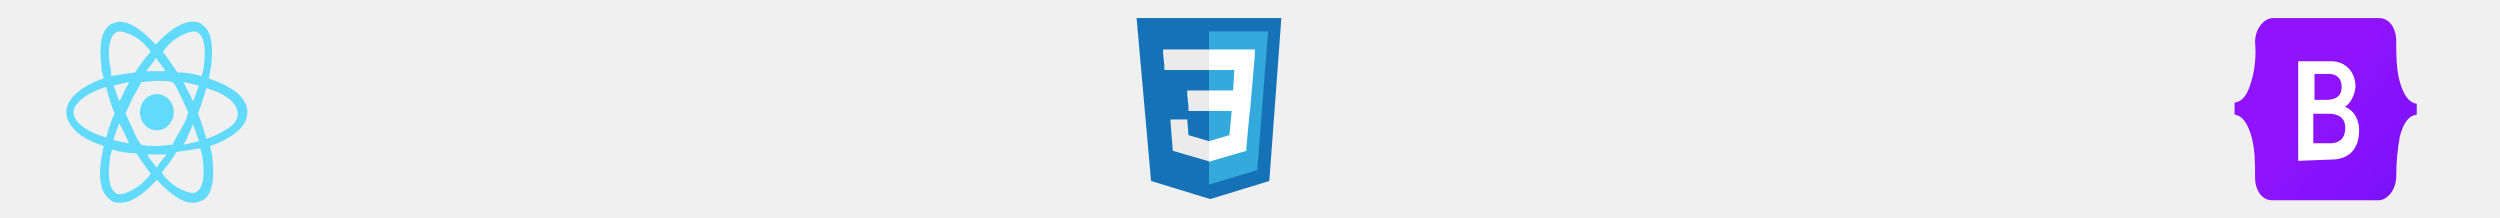
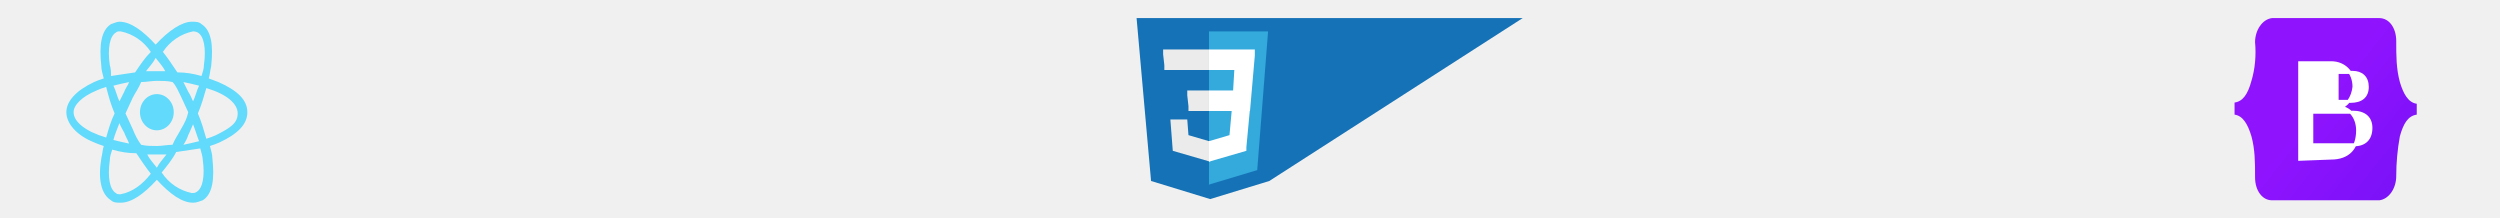
<svg xmlns="http://www.w3.org/2000/svg" version="1.1" id="Capa_1" x="0px" y="0px" viewBox="0 0 207.2 18" style="enable-background:new 0 0 207.2 18;" xml:space="preserve">
  <style type="text/css">
- 	.st0{fill:#61DAFB;}
- 	.st1{fill:#FFFFFF;}
- 	.st2{fill:url(#SVGID_1_);}
- 	.st3{fill:url(#SVGID_2_);stroke:#FFFFFF;stroke-width:0.25;stroke-miterlimit:10;}
- 	.st4{fill:#1572B6;}
- 	.st5{fill:#33A9DC;}
- 	.st6{fill:#EBEBEB;}
- </style>
+ 		.st0 {
+ 			fill: #61DAFB;
+ 		}
+ 
+ 		.st1 {
+ 			fill: #FFFFFF;
+ 		}
+ 
+ 		.st2 {
+ 			fill: url(#SVGID_1_);
+ 		}
+ 
+ 		.st3 {
+ 			fill: url(#SVGID_2_);
+ 			stroke: #FFFFFF;
+ 			stroke-width: 0.25;
+ 			stroke-miterlimit: 10;
+ 		}
+ 
+ 		.st4 {
+ 			fill: #1572B6;
+ 		}
+ 
+ 		.st5 {
+ 			fill: #33A9DC;
+ 		}
+ 
+ 		.st6 {
+ 			fill: #EBEBEB;
+ 		}
+ 	</style>
  <ellipse class="st0" cx="13" cy="9.3" rx="1.4" ry="1.5" />
  <path class="st0" d="M18.1,6.8c-0.3-0.1-0.5-0.2-0.8-0.3c0.1-0.3,0.1-0.6,0.2-1c0.2-1.8,0-3-0.8-3.5c-0.2-0.2-0.5-0.2-0.8-0.2  c-0.8,0-1.9,0.7-3,1.9c-1.1-1.2-2.1-1.9-3-1.9C9.7,1.8,9.5,1.9,9.2,2c-0.8,0.5-1,1.7-0.8,3.5c0,0.3,0.1,0.6,0.2,1  C8.3,6.6,8,6.7,7.8,6.8C6.3,7.5,5.5,8.4,5.5,9.3s0.8,1.9,2.3,2.5C8,11.9,8.3,12,8.6,12.1c-0.1,0.3-0.1,0.6-0.2,1  c-0.3,1.8,0,3,0.8,3.5c0.2,0.2,0.5,0.2,0.8,0.2c0.9,0,1.9-0.7,3-1.9c1.1,1.2,2.1,1.9,3,1.9c0.3,0,0.5-0.1,0.8-0.2  c0.8-0.5,1-1.7,0.8-3.5c0-0.3-0.1-0.6-0.2-1c0.3-0.1,0.6-0.2,0.8-0.3c1.5-0.7,2.3-1.5,2.3-2.5S19.7,7.5,18.1,6.8z M16.4,2.7  c0.5,0.3,0.7,1.3,0.5,2.7c0,0.3-0.1,0.6-0.2,0.9c-0.7-0.2-1.3-0.3-2-0.3c-0.4-0.6-0.8-1.2-1.2-1.7C14.1,3.4,15,2.8,16,2.6  C16.1,2.6,16.2,2.6,16.4,2.7L16.4,2.7z M15,10.7c-0.2,0.4-0.5,0.8-0.7,1.3c-0.4,0-0.9,0.1-1.3,0.1s-0.9,0-1.3-0.1  c-0.3-0.4-0.5-0.8-0.7-1.3c-0.2-0.4-0.4-0.9-0.6-1.3c0.2-0.4,0.4-0.9,0.6-1.3c0.2-0.4,0.5-0.8,0.7-1.3c0.4,0,0.9-0.1,1.3-0.1  s0.9,0,1.3,0.1C14.6,7.1,14.8,7.6,15,8c0.2,0.4,0.4,0.9,0.6,1.3C15.5,9.8,15.3,10.2,15,10.7L15,10.7z M16,10.3  c0.2,0.5,0.3,0.9,0.5,1.4c-0.4,0.1-0.8,0.2-1.3,0.3c0.2-0.3,0.3-0.5,0.4-0.8C15.8,10.8,15.9,10.5,16,10.3L16,10.3z M13,13.9  c-0.3-0.4-0.6-0.7-0.8-1.1c0.3,0,0.6,0,0.8,0c0.3,0,0.6,0,0.8,0C13.5,13.2,13.2,13.5,13,13.9L13,13.9z M10.7,11.9  c-0.5-0.1-0.9-0.2-1.3-0.3c0.1-0.4,0.3-0.9,0.5-1.4c0.1,0.3,0.3,0.6,0.4,0.8C10.4,11.3,10.6,11.6,10.7,11.9z M9.9,8.4  C9.7,8,9.6,7.5,9.4,7.1c0.4-0.1,0.8-0.2,1.3-0.3c-0.1,0.3-0.3,0.5-0.4,0.8L9.9,8.4z M12.9,4.8c0.3,0.4,0.6,0.7,0.8,1.1h-0.8h-0.8  C12.4,5.5,12.7,5.2,12.9,4.8L12.9,4.8z M15.6,7.6l-0.4-0.8c0.5,0.1,0.9,0.2,1.3,0.3C16.3,7.5,16.2,8,16,8.4  C15.9,8.2,15.8,7.9,15.6,7.6L15.6,7.6z M9.1,5.4C8.9,4,9.1,3,9.6,2.7C9.7,2.6,9.8,2.6,10,2.6c1,0.2,1.9,0.8,2.5,1.7  C12,4.8,11.6,5.4,11.2,6c-0.7,0.1-1.3,0.2-2,0.3C9.2,6,9.2,5.7,9.1,5.4z M6.1,9.3C6.1,8.7,6.8,8,8,7.5c0.2-0.1,0.5-0.2,0.8-0.3  C9,8,9.2,8.7,9.5,9.4C9.2,10,9,10.7,8.8,11.4C7.1,10.9,6.1,10.1,6.1,9.3z M9.6,16c-0.5-0.3-0.7-1.3-0.5-2.7c0-0.3,0.1-0.6,0.2-0.9  c0.7,0.2,1.3,0.3,2,0.3c0.4,0.6,0.8,1.2,1.2,1.7c-0.7,0.9-1.5,1.5-2.5,1.7C9.8,16.1,9.7,16.1,9.6,16z M16.8,13.2  c0.2,1.4,0,2.4-0.5,2.7c-0.1,0.1-0.3,0.1-0.4,0.1c-1-0.2-1.9-0.8-2.5-1.7c0.4-0.5,0.9-1.1,1.2-1.7c0.7-0.1,1.3-0.2,2-0.3  C16.7,12.7,16.8,13,16.8,13.2z M17.9,11.2c-0.2,0.1-0.5,0.2-0.8,0.3c-0.2-0.7-0.4-1.4-0.7-2.1c0.3-0.7,0.5-1.4,0.7-2.1  c1.7,0.5,2.6,1.3,2.6,2.1S19.1,10.6,17.9,11.2z" />
  <path class="st1" d="M81,15.4" />
  <linearGradient id="SVGID_1_" gradientUnits="userSpaceOnUse" x1="2141.738" y1="1400.601" x2="2201.364" y2="1447.93" gradientTransform="matrix(0.25 0 0 0.25 -343.35 -341.72)">
    <stop offset="0" style="stop-color:#9013FE" />
    <stop offset="1" style="stop-color:#6610F2" />
  </linearGradient>
  <path class="st2" d="M186.9,3.5c0-1,0.6-1.9,1.4-2c0,0,0,0,0.1,0h8.8c0.8,0,1.4,0.8,1.4,1.9c0,0,0,0.1,0,0.1c0,1.1,0,2.2,0.3,3.3  c0.3,1,0.7,1.7,1.4,1.8v0.9c-0.7,0.1-1.1,0.7-1.4,1.8c-0.2,1.1-0.3,2.2-0.3,3.3c0,1-0.6,1.9-1.4,2c0,0,0,0-0.1,0h-8.8  c-0.8,0-1.4-0.8-1.4-1.9c0,0,0-0.1,0-0.1c0-1.1,0-2.2-0.3-3.3c-0.3-1-0.7-1.7-1.4-1.8V8.5c0.7-0.1,1.1-0.7,1.4-1.8  C186.9,5.7,187,4.6,186.9,3.5z" />
  <linearGradient id="SVGID_2_" gradientUnits="userSpaceOnUse" x1="2148.133" y1="1413.217" x2="2162.226" y2="1437.046" gradientTransform="matrix(0.25 0 0 0.25 -342.97 -341.36)">
    <stop offset="0" style="stop-color:#FFFFFF" />
    <stop offset="1" style="stop-color:#F1E5FC" />
  </linearGradient>
-   <path class="st3" d="M193.2,13.1c1.4,0,2.2-0.8,2.2-2.3c0-1.1-0.7-1.9-1.5-1.9v0c0.6-0.1,1.1-0.8,1.2-1.7c0-1.2-0.8-2-1.9-2h-2.6v8  L193.2,13.1z M191.6,6h1.4c0.7,0,1.2,0.4,1.2,1.2s-0.5,1.2-1.4,1.2h-1.1V6z M191.6,12V9.3h1.4c1,0,1.5,0.5,1.5,1.3  c0,0.9-0.5,1.4-1.4,1.4L191.6,12z" />
-   <path class="st4" d="M95.4,15L94.2,1.5h12L105.2,15l-4.9,1.5L95.4,15z" />
+   <path class="st3" d="M193.2,13.1c1.4,0,2.2-0.8,2.2-2.3c0-1.1-0.7-1.9-1.5-1.9v0c0.6-0.1,1.1-0.8,1.2-1.7c0-1.2-0.8-2-1.9-2h-2.6v8  L193.2,13.1z M191.6,6h3.4c0.7,0,1.2,0.4,1.2,1.2s-0.5,1.2-1.4,1.2h-1.1V6z M191.6,12V9.3h3.4c1,0,1.5,0.5,1.5,1.3  c0,0.9-0.5,1.4-1.4,1.4L191.6,12z" />
+   <path class="st4" d="M95.4,15L94.2,1.5h32L105.2,15l-4.9,1.5L95.4,15z" />
  <path class="st5" d="M100.2,15.3l4-1.2l0.9-11.5h-4.9V15.3z" />
  <path class="st1" d="M100.2,7.5h2l0.1-1.7h-2.1V4.1h3.8l0,0.5l-0.4,4.6h-3.4L100.2,7.5z" />
  <path class="st6" d="M100.2,11.7L100.2,11.7l-1.7-0.5l-0.1-1.3H97l0.2,2.6l3.1,0.9l0,0V11.7z" />
-   <path class="st1" d="M102.1,9l-0.2,2.2l-1.7,0.5v1.7l3.1-0.9v-0.3l0.3-3.2H102.1z" />
+   <path class="st1" d="M102.1,9l-0.2,2.2l-1.7,0.5v1.7l3.1-0.9v-0.3l0.3-3.2h302.1z" />
  <path class="st6" d="M100.2,4.1v1.7h-3.7V5.4l-0.1-0.9l0-0.4L100.2,4.1z M100.2,7.5v1.7h-1.7l0-0.4l-0.1-0.9l0-0.4L100.2,7.5z" />
</svg>
